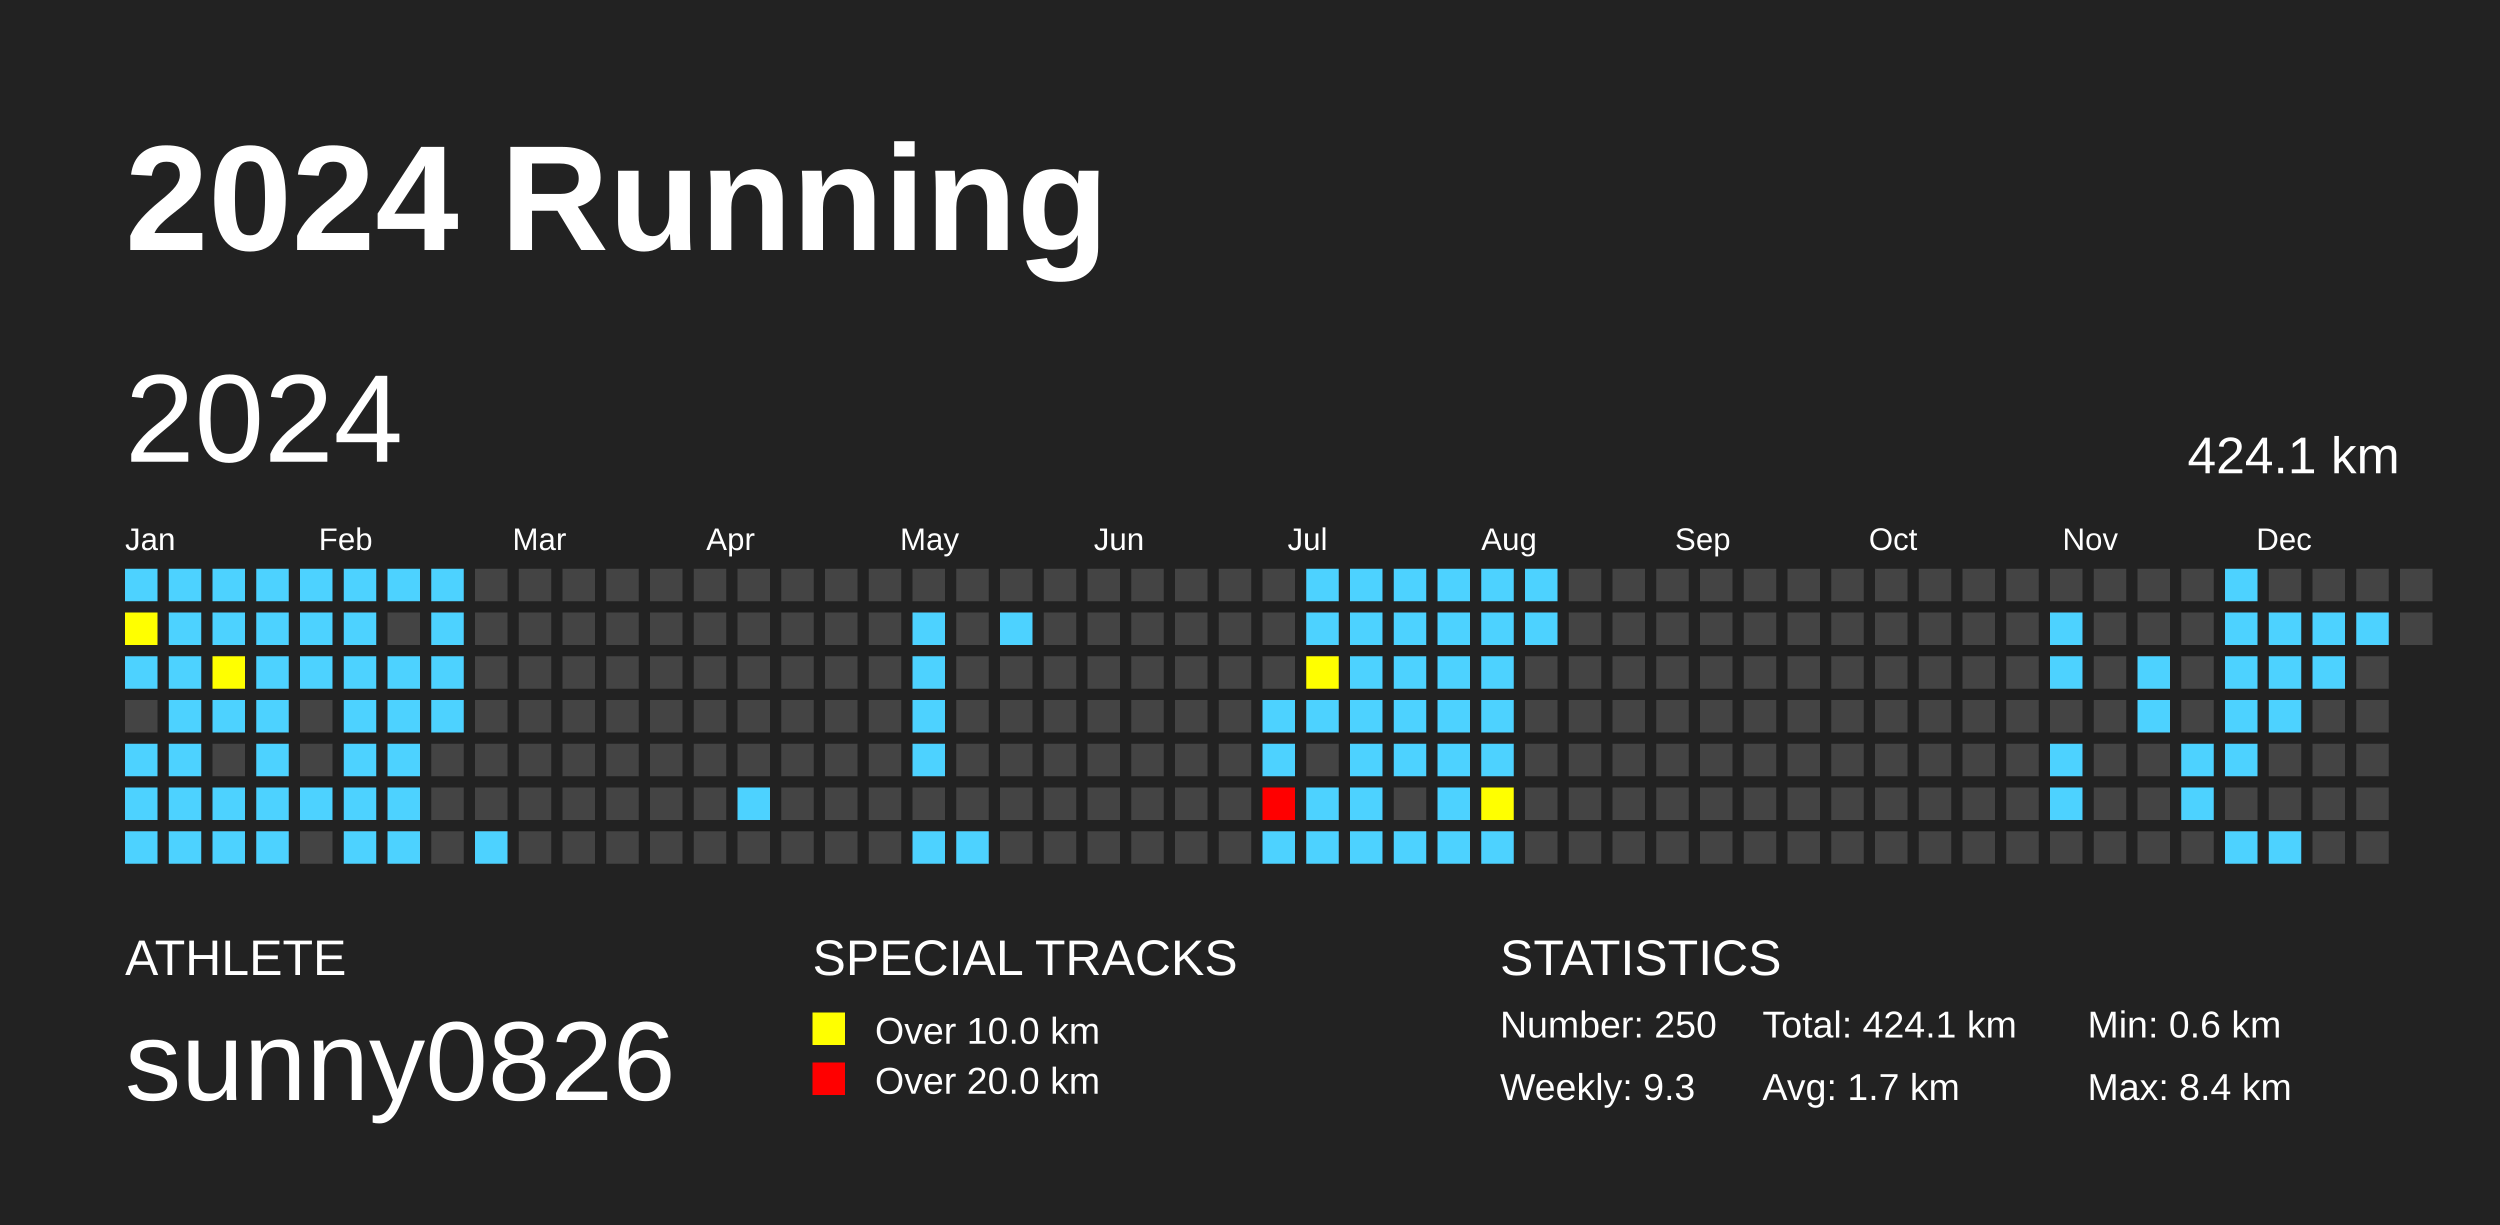
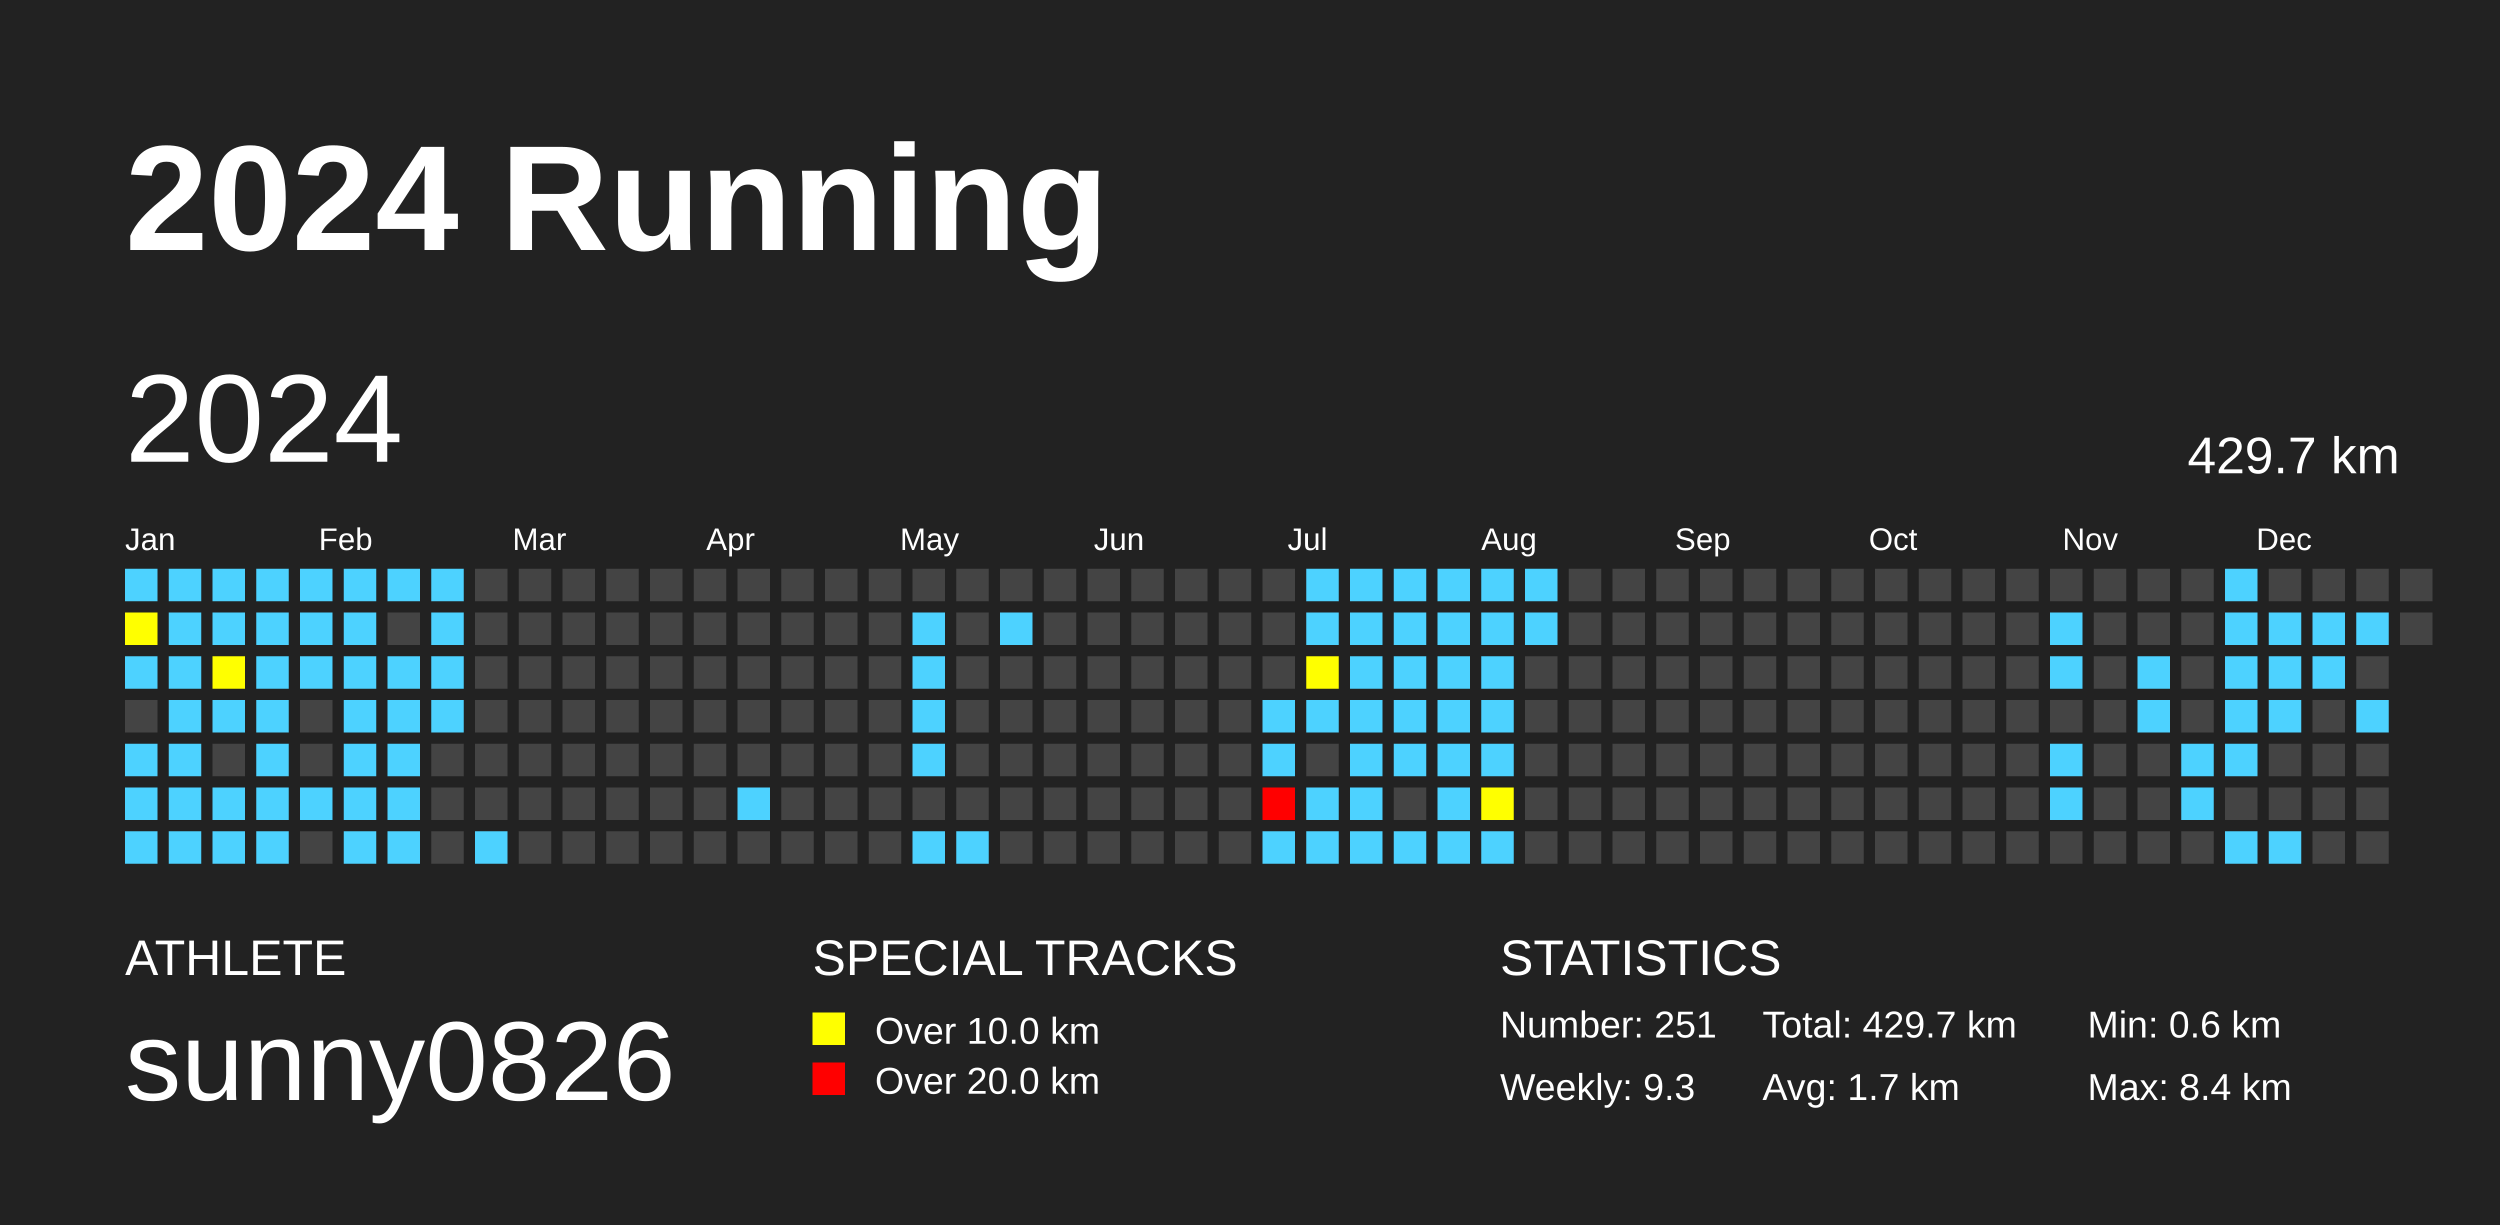
<svg xmlns="http://www.w3.org/2000/svg" baseProfile="full" height="98mm" version="1.1" viewBox="0,0,200,98" width="200mm">
  <defs />
  <rect fill="#222222" height="98" width="200" x="0" y="0" />
  <text fill="#FFFFFF" style="font-size:12px; font-family:Arial; font-weight:bold;" x="10" y="20">2024 Running</text>
  <text fill="#FFFFFF" style="font-size:4px; font-family:Arial" x="10" y="78">ATHLETE</text>
  <text fill="#FFFFFF" style="font-size:9px; font-family:Arial" x="10" y="88">sunny0826</text>
  <text fill="#FFFFFF" style="font-size:4px; font-family:Arial" x="65" y="78">SPECIAL TRACKS</text>
  <rect fill="yellow" height="2.6" width="2.6" x="65" y="81" />
  <text fill="#FFFFFF" style="font-size:3px; font-family:Arial" x="70" y="83.5">Over 10.0 km</text>
  <rect fill="red" height="2.6" width="2.6" x="65" y="85" />
  <text fill="#FFFFFF" style="font-size:3px; font-family:Arial" x="70" y="87.5">Over 20.0 km</text>
  <text fill="#FFFFFF" style="font-size:4px; font-family:Arial" x="120" y="78">STATISTICS</text>
-   <text fill="#FFFFFF" style="font-size:3px; font-family:Arial" x="120" y="83">Number: 250</text>
+   <text fill="#FFFFFF" style="font-size:3px; font-family:Arial" x="120" y="83">Number: 251</text>
  <text fill="#FFFFFF" style="font-size:3px; font-family:Arial" x="120" y="88">Weekly: 9.3</text>
-   <text fill="#FFFFFF" style="font-size:3px; font-family:Arial" x="141" y="83">Total: 424.1 km</text>
+   <text fill="#FFFFFF" style="font-size:3px; font-family:Arial" x="141" y="83">Total: 429.7 km</text>
  <text fill="#FFFFFF" style="font-size:3px; font-family:Arial" x="141" y="88">Avg: 1.7 km</text>
  <text fill="#FFFFFF" style="font-size:3px; font-family:Arial" x="167" y="83">Min: 0.6 km</text>
  <text fill="#FFFFFF" style="font-size:3px; font-family:Arial" x="167" y="88">Max: 8.4 km</text>
  <text dominant-baseline="hanging" fill="#FFFFFF" style="font-size:10.0px; font-family:Arial;" x="10" y="30">2024</text>
-   <text dominant-baseline="hanging" fill="#FFFFFF" style="font-size:4.125px; font-family:Arial;" x="175" y="35">424.1 km</text>
+   <text dominant-baseline="hanging" fill="#FFFFFF" style="font-size:4.125px; font-family:Arial;" x="175" y="35">429.7 km</text>
  <text fill="#FFFFFF" style="font-size:2.5px; font-family:Arial" x="10.0" y="44">Jan</text>
  <text fill="#FFFFFF" style="font-size:2.5px; font-family:Arial" x="25.5" y="44">Feb</text>
  <text fill="#FFFFFF" style="font-size:2.5px; font-family:Arial" x="41.0" y="44">Mar</text>
  <text fill="#FFFFFF" style="font-size:2.5px; font-family:Arial" x="56.5" y="44">Apr</text>
  <text fill="#FFFFFF" style="font-size:2.5px; font-family:Arial" x="72.0" y="44">May</text>
  <text fill="#FFFFFF" style="font-size:2.5px; font-family:Arial" x="87.5" y="44">Jun</text>
  <text fill="#FFFFFF" style="font-size:2.5px; font-family:Arial" x="103.0" y="44">Jul</text>
  <text fill="#FFFFFF" style="font-size:2.5px; font-family:Arial" x="118.5" y="44">Aug</text>
  <text fill="#FFFFFF" style="font-size:2.5px; font-family:Arial" x="134.0" y="44">Sep</text>
  <text fill="#FFFFFF" style="font-size:2.5px; font-family:Arial" x="149.5" y="44">Oct</text>
  <text fill="#FFFFFF" style="font-size:2.5px; font-family:Arial" x="165.0" y="44">Nov</text>
  <text fill="#FFFFFF" style="font-size:2.5px; font-family:Arial" x="180.5" y="44">Dec</text>
  <rect fill="#4DD2FF" height="2.6" width="2.6" x="10.0" y="45.5" />
  <rect fill="yellow" height="2.6" width="2.6" x="10.0" y="49.0" />
  <rect fill="#4DD2FF" height="2.6" width="2.6" x="10.0" y="52.5" />
  <rect fill="#444444" height="2.6" width="2.6" x="10.0" y="56.0" />
  <rect fill="#4DD2FF" height="2.6" width="2.6" x="10.0" y="59.5" />
  <rect fill="#4DD2FF" height="2.6" width="2.6" x="10.0" y="63.0" />
  <rect fill="#4DD2FF" height="2.6" width="2.6" x="10.0" y="66.5" />
  <rect fill="#4DD2FF" height="2.6" width="2.6" x="13.5" y="45.5" />
  <rect fill="#4DD2FF" height="2.6" width="2.6" x="13.5" y="49.0" />
  <rect fill="#4DD2FF" height="2.6" width="2.6" x="13.5" y="52.5" />
  <rect fill="#4DD2FF" height="2.6" width="2.6" x="13.5" y="56.0" />
  <rect fill="#4DD2FF" height="2.6" width="2.6" x="13.5" y="59.5" />
  <rect fill="#4DD2FF" height="2.6" width="2.6" x="13.5" y="63.0" />
  <rect fill="#4DD2FF" height="2.6" width="2.6" x="13.5" y="66.5" />
  <rect fill="#4DD2FF" height="2.6" width="2.6" x="17.0" y="45.5" />
  <rect fill="#4DD2FF" height="2.6" width="2.6" x="17.0" y="49.0" />
  <rect fill="yellow" height="2.6" width="2.6" x="17.0" y="52.5" />
  <rect fill="#4DD2FF" height="2.6" width="2.6" x="17.0" y="56.0" />
  <rect fill="#444444" height="2.6" width="2.6" x="17.0" y="59.5" />
  <rect fill="#4DD2FF" height="2.6" width="2.6" x="17.0" y="63.0" />
  <rect fill="#4DD2FF" height="2.6" width="2.6" x="17.0" y="66.5" />
  <rect fill="#4DD2FF" height="2.6" width="2.6" x="20.5" y="45.5" />
  <rect fill="#4DD2FF" height="2.6" width="2.6" x="20.5" y="49.0" />
  <rect fill="#4DD2FF" height="2.6" width="2.6" x="20.5" y="52.5" />
  <rect fill="#4DD2FF" height="2.6" width="2.6" x="20.5" y="56.0" />
  <rect fill="#4DD2FF" height="2.6" width="2.6" x="20.5" y="59.5" />
  <rect fill="#4DD2FF" height="2.6" width="2.6" x="20.5" y="63.0" />
  <rect fill="#4DD2FF" height="2.6" width="2.6" x="20.5" y="66.5" />
  <rect fill="#4DD2FF" height="2.6" width="2.6" x="24.0" y="45.5" />
  <rect fill="#4DD2FF" height="2.6" width="2.6" x="24.0" y="49.0" />
  <rect fill="#4DD2FF" height="2.6" width="2.6" x="24.0" y="52.5" />
  <rect fill="#444444" height="2.6" width="2.6" x="24.0" y="56.0" />
  <rect fill="#444444" height="2.6" width="2.6" x="24.0" y="59.5" />
  <rect fill="#4DD2FF" height="2.6" width="2.6" x="24.0" y="63.0" />
  <rect fill="#444444" height="2.6" width="2.6" x="24.0" y="66.5" />
  <rect fill="#4DD2FF" height="2.6" width="2.6" x="27.5" y="45.5" />
  <rect fill="#4DD2FF" height="2.6" width="2.6" x="27.5" y="49.0" />
  <rect fill="#4DD2FF" height="2.6" width="2.6" x="27.5" y="52.5" />
  <rect fill="#4DD2FF" height="2.6" width="2.6" x="27.5" y="56.0" />
  <rect fill="#4DD2FF" height="2.6" width="2.6" x="27.5" y="59.5" />
  <rect fill="#4DD2FF" height="2.6" width="2.6" x="27.5" y="63.0" />
  <rect fill="#4DD2FF" height="2.6" width="2.6" x="27.5" y="66.5" />
  <rect fill="#4DD2FF" height="2.6" width="2.6" x="31.0" y="45.5" />
  <rect fill="#444444" height="2.6" width="2.6" x="31.0" y="49.0" />
  <rect fill="#4DD2FF" height="2.6" width="2.6" x="31.0" y="52.5" />
  <rect fill="#4DD2FF" height="2.6" width="2.6" x="31.0" y="56.0" />
  <rect fill="#4DD2FF" height="2.6" width="2.6" x="31.0" y="59.5" />
  <rect fill="#4DD2FF" height="2.6" width="2.6" x="31.0" y="63.0" />
  <rect fill="#4DD2FF" height="2.6" width="2.6" x="31.0" y="66.5" />
  <rect fill="#4DD2FF" height="2.6" width="2.6" x="34.5" y="45.5" />
  <rect fill="#4DD2FF" height="2.6" width="2.6" x="34.5" y="49.0" />
  <rect fill="#4DD2FF" height="2.6" width="2.6" x="34.5" y="52.5" />
  <rect fill="#4DD2FF" height="2.6" width="2.6" x="34.5" y="56.0" />
  <rect fill="#444444" height="2.6" width="2.6" x="34.5" y="59.5" />
  <rect fill="#444444" height="2.6" width="2.6" x="34.5" y="63.0" />
  <rect fill="#444444" height="2.6" width="2.6" x="34.5" y="66.5" />
  <rect fill="#444444" height="2.6" width="2.6" x="38.0" y="45.5" />
  <rect fill="#444444" height="2.6" width="2.6" x="38.0" y="49.0" />
  <rect fill="#444444" height="2.6" width="2.6" x="38.0" y="52.5" />
  <rect fill="#444444" height="2.6" width="2.6" x="38.0" y="56.0" />
  <rect fill="#444444" height="2.6" width="2.6" x="38.0" y="59.5" />
  <rect fill="#444444" height="2.6" width="2.6" x="38.0" y="63.0" />
  <rect fill="#4DD2FF" height="2.6" width="2.6" x="38.0" y="66.5" />
  <rect fill="#444444" height="2.6" width="2.6" x="41.5" y="45.5" />
  <rect fill="#444444" height="2.6" width="2.6" x="41.5" y="49.0" />
  <rect fill="#444444" height="2.6" width="2.6" x="41.5" y="52.5" />
  <rect fill="#444444" height="2.6" width="2.6" x="41.5" y="56.0" />
  <rect fill="#444444" height="2.6" width="2.6" x="41.5" y="59.5" />
  <rect fill="#444444" height="2.6" width="2.6" x="41.5" y="63.0" />
  <rect fill="#444444" height="2.6" width="2.6" x="41.5" y="66.5" />
  <rect fill="#444444" height="2.6" width="2.6" x="45.0" y="45.5" />
  <rect fill="#444444" height="2.6" width="2.6" x="45.0" y="49.0" />
  <rect fill="#444444" height="2.6" width="2.6" x="45.0" y="52.5" />
  <rect fill="#444444" height="2.6" width="2.6" x="45.0" y="56.0" />
  <rect fill="#444444" height="2.6" width="2.6" x="45.0" y="59.5" />
  <rect fill="#444444" height="2.6" width="2.6" x="45.0" y="63.0" />
  <rect fill="#444444" height="2.6" width="2.6" x="45.0" y="66.5" />
  <rect fill="#444444" height="2.6" width="2.6" x="48.5" y="45.5" />
  <rect fill="#444444" height="2.6" width="2.6" x="48.5" y="49.0" />
  <rect fill="#444444" height="2.6" width="2.6" x="48.5" y="52.5" />
  <rect fill="#444444" height="2.6" width="2.6" x="48.5" y="56.0" />
  <rect fill="#444444" height="2.6" width="2.6" x="48.5" y="59.5" />
  <rect fill="#444444" height="2.6" width="2.6" x="48.5" y="63.0" />
  <rect fill="#444444" height="2.6" width="2.6" x="48.5" y="66.5" />
  <rect fill="#444444" height="2.6" width="2.6" x="52.0" y="45.5" />
  <rect fill="#444444" height="2.6" width="2.6" x="52.0" y="49.0" />
  <rect fill="#444444" height="2.6" width="2.6" x="52.0" y="52.5" />
  <rect fill="#444444" height="2.6" width="2.6" x="52.0" y="56.0" />
  <rect fill="#444444" height="2.6" width="2.6" x="52.0" y="59.5" />
  <rect fill="#444444" height="2.6" width="2.6" x="52.0" y="63.0" />
  <rect fill="#444444" height="2.6" width="2.6" x="52.0" y="66.5" />
  <rect fill="#444444" height="2.6" width="2.6" x="55.5" y="45.5" />
  <rect fill="#444444" height="2.6" width="2.6" x="55.5" y="49.0" />
  <rect fill="#444444" height="2.6" width="2.6" x="55.5" y="52.5" />
  <rect fill="#444444" height="2.6" width="2.6" x="55.5" y="56.0" />
  <rect fill="#444444" height="2.6" width="2.6" x="55.5" y="59.5" />
  <rect fill="#444444" height="2.6" width="2.6" x="55.5" y="63.0" />
  <rect fill="#444444" height="2.6" width="2.6" x="55.5" y="66.5" />
  <rect fill="#444444" height="2.6" width="2.6" x="59.0" y="45.5" />
  <rect fill="#444444" height="2.6" width="2.6" x="59.0" y="49.0" />
  <rect fill="#444444" height="2.6" width="2.6" x="59.0" y="52.5" />
  <rect fill="#444444" height="2.6" width="2.6" x="59.0" y="56.0" />
  <rect fill="#444444" height="2.6" width="2.6" x="59.0" y="59.5" />
  <rect fill="#4DD2FF" height="2.6" width="2.6" x="59.0" y="63.0" />
  <rect fill="#444444" height="2.6" width="2.6" x="59.0" y="66.5" />
  <rect fill="#444444" height="2.6" width="2.6" x="62.5" y="45.5" />
  <rect fill="#444444" height="2.6" width="2.6" x="62.5" y="49.0" />
  <rect fill="#444444" height="2.6" width="2.6" x="62.5" y="52.5" />
  <rect fill="#444444" height="2.6" width="2.6" x="62.5" y="56.0" />
  <rect fill="#444444" height="2.6" width="2.6" x="62.5" y="59.5" />
  <rect fill="#444444" height="2.6" width="2.6" x="62.5" y="63.0" />
  <rect fill="#444444" height="2.6" width="2.6" x="62.5" y="66.5" />
  <rect fill="#444444" height="2.6" width="2.6" x="66.0" y="45.5" />
  <rect fill="#444444" height="2.6" width="2.6" x="66.0" y="49.0" />
  <rect fill="#444444" height="2.6" width="2.6" x="66.0" y="52.5" />
  <rect fill="#444444" height="2.6" width="2.6" x="66.0" y="56.0" />
  <rect fill="#444444" height="2.6" width="2.6" x="66.0" y="59.5" />
  <rect fill="#444444" height="2.6" width="2.6" x="66.0" y="63.0" />
  <rect fill="#444444" height="2.6" width="2.6" x="66.0" y="66.5" />
  <rect fill="#444444" height="2.6" width="2.6" x="69.5" y="45.5" />
  <rect fill="#444444" height="2.6" width="2.6" x="69.5" y="49.0" />
  <rect fill="#444444" height="2.6" width="2.6" x="69.5" y="52.5" />
  <rect fill="#444444" height="2.6" width="2.6" x="69.5" y="56.0" />
  <rect fill="#444444" height="2.6" width="2.6" x="69.5" y="59.5" />
  <rect fill="#444444" height="2.6" width="2.6" x="69.5" y="63.0" />
  <rect fill="#444444" height="2.6" width="2.6" x="69.5" y="66.5" />
  <rect fill="#444444" height="2.6" width="2.6" x="73.0" y="45.5" />
  <rect fill="#4DD2FF" height="2.6" width="2.6" x="73.0" y="49.0" />
  <rect fill="#4DD2FF" height="2.6" width="2.6" x="73.0" y="52.5" />
  <rect fill="#4DD2FF" height="2.6" width="2.6" x="73.0" y="56.0" />
  <rect fill="#4DD2FF" height="2.6" width="2.6" x="73.0" y="59.5" />
  <rect fill="#444444" height="2.6" width="2.6" x="73.0" y="63.0" />
  <rect fill="#4DD2FF" height="2.6" width="2.6" x="73.0" y="66.5" />
  <rect fill="#444444" height="2.6" width="2.6" x="76.5" y="45.5" />
  <rect fill="#444444" height="2.6" width="2.6" x="76.5" y="49.0" />
  <rect fill="#444444" height="2.6" width="2.6" x="76.5" y="52.5" />
  <rect fill="#444444" height="2.6" width="2.6" x="76.5" y="56.0" />
  <rect fill="#444444" height="2.6" width="2.6" x="76.5" y="59.5" />
  <rect fill="#444444" height="2.6" width="2.6" x="76.5" y="63.0" />
  <rect fill="#4DD2FF" height="2.6" width="2.6" x="76.5" y="66.5" />
  <rect fill="#444444" height="2.6" width="2.6" x="80.0" y="45.5" />
  <rect fill="#4DD2FF" height="2.6" width="2.6" x="80.0" y="49.0" />
  <rect fill="#444444" height="2.6" width="2.6" x="80.0" y="52.5" />
  <rect fill="#444444" height="2.6" width="2.6" x="80.0" y="56.0" />
  <rect fill="#444444" height="2.6" width="2.6" x="80.0" y="59.5" />
  <rect fill="#444444" height="2.6" width="2.6" x="80.0" y="63.0" />
  <rect fill="#444444" height="2.6" width="2.6" x="80.0" y="66.5" />
  <rect fill="#444444" height="2.6" width="2.6" x="83.5" y="45.5" />
  <rect fill="#444444" height="2.6" width="2.6" x="83.5" y="49.0" />
  <rect fill="#444444" height="2.6" width="2.6" x="83.5" y="52.5" />
  <rect fill="#444444" height="2.6" width="2.6" x="83.5" y="56.0" />
  <rect fill="#444444" height="2.6" width="2.6" x="83.5" y="59.5" />
  <rect fill="#444444" height="2.6" width="2.6" x="83.5" y="63.0" />
  <rect fill="#444444" height="2.6" width="2.6" x="83.5" y="66.5" />
  <rect fill="#444444" height="2.6" width="2.6" x="87.0" y="45.5" />
  <rect fill="#444444" height="2.6" width="2.6" x="87.0" y="49.0" />
  <rect fill="#444444" height="2.6" width="2.6" x="87.0" y="52.5" />
  <rect fill="#444444" height="2.6" width="2.6" x="87.0" y="56.0" />
  <rect fill="#444444" height="2.6" width="2.6" x="87.0" y="59.5" />
  <rect fill="#444444" height="2.6" width="2.6" x="87.0" y="63.0" />
  <rect fill="#444444" height="2.6" width="2.6" x="87.0" y="66.5" />
  <rect fill="#444444" height="2.6" width="2.6" x="90.5" y="45.5" />
  <rect fill="#444444" height="2.6" width="2.6" x="90.5" y="49.0" />
  <rect fill="#444444" height="2.6" width="2.6" x="90.5" y="52.5" />
  <rect fill="#444444" height="2.6" width="2.6" x="90.5" y="56.0" />
  <rect fill="#444444" height="2.6" width="2.6" x="90.5" y="59.5" />
  <rect fill="#444444" height="2.6" width="2.6" x="90.5" y="63.0" />
  <rect fill="#444444" height="2.6" width="2.6" x="90.5" y="66.5" />
  <rect fill="#444444" height="2.6" width="2.6" x="94.0" y="45.5" />
  <rect fill="#444444" height="2.6" width="2.6" x="94.0" y="49.0" />
  <rect fill="#444444" height="2.6" width="2.6" x="94.0" y="52.5" />
  <rect fill="#444444" height="2.6" width="2.6" x="94.0" y="56.0" />
  <rect fill="#444444" height="2.6" width="2.6" x="94.0" y="59.5" />
  <rect fill="#444444" height="2.6" width="2.6" x="94.0" y="63.0" />
  <rect fill="#444444" height="2.6" width="2.6" x="94.0" y="66.5" />
  <rect fill="#444444" height="2.6" width="2.6" x="97.5" y="45.5" />
  <rect fill="#444444" height="2.6" width="2.6" x="97.5" y="49.0" />
  <rect fill="#444444" height="2.6" width="2.6" x="97.5" y="52.5" />
  <rect fill="#444444" height="2.6" width="2.6" x="97.5" y="56.0" />
  <rect fill="#444444" height="2.6" width="2.6" x="97.5" y="59.5" />
  <rect fill="#444444" height="2.6" width="2.6" x="97.5" y="63.0" />
  <rect fill="#444444" height="2.6" width="2.6" x="97.5" y="66.5" />
  <rect fill="#444444" height="2.6" width="2.6" x="101.0" y="45.5" />
  <rect fill="#444444" height="2.6" width="2.6" x="101.0" y="49.0" />
  <rect fill="#444444" height="2.6" width="2.6" x="101.0" y="52.5" />
  <rect fill="#4DD2FF" height="2.6" width="2.6" x="101.0" y="56.0" />
  <rect fill="#4DD2FF" height="2.6" width="2.6" x="101.0" y="59.5" />
  <rect fill="red" height="2.6" width="2.6" x="101.0" y="63.0" />
  <rect fill="#4DD2FF" height="2.6" width="2.6" x="101.0" y="66.5" />
  <rect fill="#4DD2FF" height="2.6" width="2.6" x="104.5" y="45.5" />
  <rect fill="#4DD2FF" height="2.6" width="2.6" x="104.5" y="49.0" />
  <rect fill="yellow" height="2.6" width="2.6" x="104.5" y="52.5" />
  <rect fill="#4DD2FF" height="2.6" width="2.6" x="104.5" y="56.0" />
  <rect fill="#444444" height="2.6" width="2.6" x="104.5" y="59.5" />
  <rect fill="#4DD2FF" height="2.6" width="2.6" x="104.5" y="63.0" />
  <rect fill="#4DD2FF" height="2.6" width="2.6" x="104.5" y="66.5" />
  <rect fill="#4DD2FF" height="2.6" width="2.6" x="108.0" y="45.5" />
  <rect fill="#4DD2FF" height="2.6" width="2.6" x="108.0" y="49.0" />
  <rect fill="#4DD2FF" height="2.6" width="2.6" x="108.0" y="52.5" />
  <rect fill="#4DD2FF" height="2.6" width="2.6" x="108.0" y="56.0" />
  <rect fill="#4DD2FF" height="2.6" width="2.6" x="108.0" y="59.5" />
  <rect fill="#4DD2FF" height="2.6" width="2.6" x="108.0" y="63.0" />
  <rect fill="#4DD2FF" height="2.6" width="2.6" x="108.0" y="66.5" />
  <rect fill="#4DD2FF" height="2.6" width="2.6" x="111.5" y="45.5" />
  <rect fill="#4DD2FF" height="2.6" width="2.6" x="111.5" y="49.0" />
  <rect fill="#4DD2FF" height="2.6" width="2.6" x="111.5" y="52.5" />
  <rect fill="#4DD2FF" height="2.6" width="2.6" x="111.5" y="56.0" />
  <rect fill="#4DD2FF" height="2.6" width="2.6" x="111.5" y="59.5" />
  <rect fill="#444444" height="2.6" width="2.6" x="111.5" y="63.0" />
  <rect fill="#4DD2FF" height="2.6" width="2.6" x="111.5" y="66.5" />
  <rect fill="#4DD2FF" height="2.6" width="2.6" x="115.0" y="45.5" />
  <rect fill="#4DD2FF" height="2.6" width="2.6" x="115.0" y="49.0" />
  <rect fill="#4DD2FF" height="2.6" width="2.6" x="115.0" y="52.5" />
  <rect fill="#4DD2FF" height="2.6" width="2.6" x="115.0" y="56.0" />
  <rect fill="#4DD2FF" height="2.6" width="2.6" x="115.0" y="59.5" />
  <rect fill="#4DD2FF" height="2.6" width="2.6" x="115.0" y="63.0" />
  <rect fill="#4DD2FF" height="2.6" width="2.6" x="115.0" y="66.5" />
  <rect fill="#4DD2FF" height="2.6" width="2.6" x="118.5" y="45.5" />
  <rect fill="#4DD2FF" height="2.6" width="2.6" x="118.5" y="49.0" />
  <rect fill="#4DD2FF" height="2.6" width="2.6" x="118.5" y="52.5" />
  <rect fill="#4DD2FF" height="2.6" width="2.6" x="118.5" y="56.0" />
  <rect fill="#4DD2FF" height="2.6" width="2.6" x="118.5" y="59.5" />
  <rect fill="yellow" height="2.6" width="2.6" x="118.5" y="63.0" />
  <rect fill="#4DD2FF" height="2.6" width="2.6" x="118.5" y="66.5" />
  <rect fill="#4DD2FF" height="2.6" width="2.6" x="122.0" y="45.5" />
  <rect fill="#4DD2FF" height="2.6" width="2.6" x="122.0" y="49.0" />
  <rect fill="#444444" height="2.6" width="2.6" x="122.0" y="52.5" />
  <rect fill="#444444" height="2.6" width="2.6" x="122.0" y="56.0" />
  <rect fill="#444444" height="2.6" width="2.6" x="122.0" y="59.5" />
  <rect fill="#444444" height="2.6" width="2.6" x="122.0" y="63.0" />
  <rect fill="#444444" height="2.6" width="2.6" x="122.0" y="66.5" />
  <rect fill="#444444" height="2.6" width="2.6" x="125.5" y="45.5" />
  <rect fill="#444444" height="2.6" width="2.6" x="125.5" y="49.0" />
  <rect fill="#444444" height="2.6" width="2.6" x="125.5" y="52.5" />
  <rect fill="#444444" height="2.6" width="2.6" x="125.5" y="56.0" />
  <rect fill="#444444" height="2.6" width="2.6" x="125.5" y="59.5" />
  <rect fill="#444444" height="2.6" width="2.6" x="125.5" y="63.0" />
  <rect fill="#444444" height="2.6" width="2.6" x="125.5" y="66.5" />
  <rect fill="#444444" height="2.6" width="2.6" x="129.0" y="45.5" />
  <rect fill="#444444" height="2.6" width="2.6" x="129.0" y="49.0" />
  <rect fill="#444444" height="2.6" width="2.6" x="129.0" y="52.5" />
  <rect fill="#444444" height="2.6" width="2.6" x="129.0" y="56.0" />
  <rect fill="#444444" height="2.6" width="2.6" x="129.0" y="59.5" />
  <rect fill="#444444" height="2.6" width="2.6" x="129.0" y="63.0" />
  <rect fill="#444444" height="2.6" width="2.6" x="129.0" y="66.5" />
  <rect fill="#444444" height="2.6" width="2.6" x="132.5" y="45.5" />
  <rect fill="#444444" height="2.6" width="2.6" x="132.5" y="49.0" />
  <rect fill="#444444" height="2.6" width="2.6" x="132.5" y="52.5" />
  <rect fill="#444444" height="2.6" width="2.6" x="132.5" y="56.0" />
  <rect fill="#444444" height="2.6" width="2.6" x="132.5" y="59.5" />
  <rect fill="#444444" height="2.6" width="2.6" x="132.5" y="63.0" />
  <rect fill="#444444" height="2.6" width="2.6" x="132.5" y="66.5" />
  <rect fill="#444444" height="2.6" width="2.6" x="136.0" y="45.5" />
  <rect fill="#444444" height="2.6" width="2.6" x="136.0" y="49.0" />
  <rect fill="#444444" height="2.6" width="2.6" x="136.0" y="52.5" />
  <rect fill="#444444" height="2.6" width="2.6" x="136.0" y="56.0" />
  <rect fill="#444444" height="2.6" width="2.6" x="136.0" y="59.5" />
  <rect fill="#444444" height="2.6" width="2.6" x="136.0" y="63.0" />
  <rect fill="#444444" height="2.6" width="2.6" x="136.0" y="66.5" />
  <rect fill="#444444" height="2.6" width="2.6" x="139.5" y="45.5" />
  <rect fill="#444444" height="2.6" width="2.6" x="139.5" y="49.0" />
  <rect fill="#444444" height="2.6" width="2.6" x="139.5" y="52.5" />
  <rect fill="#444444" height="2.6" width="2.6" x="139.5" y="56.0" />
  <rect fill="#444444" height="2.6" width="2.6" x="139.5" y="59.5" />
  <rect fill="#444444" height="2.6" width="2.6" x="139.5" y="63.0" />
  <rect fill="#444444" height="2.6" width="2.6" x="139.5" y="66.5" />
  <rect fill="#444444" height="2.6" width="2.6" x="143.0" y="45.5" />
  <rect fill="#444444" height="2.6" width="2.6" x="143.0" y="49.0" />
  <rect fill="#444444" height="2.6" width="2.6" x="143.0" y="52.5" />
  <rect fill="#444444" height="2.6" width="2.6" x="143.0" y="56.0" />
  <rect fill="#444444" height="2.6" width="2.6" x="143.0" y="59.5" />
  <rect fill="#444444" height="2.6" width="2.6" x="143.0" y="63.0" />
  <rect fill="#444444" height="2.6" width="2.6" x="143.0" y="66.5" />
  <rect fill="#444444" height="2.6" width="2.6" x="146.5" y="45.5" />
  <rect fill="#444444" height="2.6" width="2.6" x="146.5" y="49.0" />
  <rect fill="#444444" height="2.6" width="2.6" x="146.5" y="52.5" />
  <rect fill="#444444" height="2.6" width="2.6" x="146.5" y="56.0" />
  <rect fill="#444444" height="2.6" width="2.6" x="146.5" y="59.5" />
  <rect fill="#444444" height="2.6" width="2.6" x="146.5" y="63.0" />
  <rect fill="#444444" height="2.6" width="2.6" x="146.5" y="66.5" />
  <rect fill="#444444" height="2.6" width="2.6" x="150.0" y="45.5" />
  <rect fill="#444444" height="2.6" width="2.6" x="150.0" y="49.0" />
  <rect fill="#444444" height="2.6" width="2.6" x="150.0" y="52.5" />
  <rect fill="#444444" height="2.6" width="2.6" x="150.0" y="56.0" />
  <rect fill="#444444" height="2.6" width="2.6" x="150.0" y="59.5" />
  <rect fill="#444444" height="2.6" width="2.6" x="150.0" y="63.0" />
  <rect fill="#444444" height="2.6" width="2.6" x="150.0" y="66.5" />
  <rect fill="#444444" height="2.6" width="2.6" x="153.5" y="45.5" />
  <rect fill="#444444" height="2.6" width="2.6" x="153.5" y="49.0" />
  <rect fill="#444444" height="2.6" width="2.6" x="153.5" y="52.5" />
  <rect fill="#444444" height="2.6" width="2.6" x="153.5" y="56.0" />
  <rect fill="#444444" height="2.6" width="2.6" x="153.5" y="59.5" />
  <rect fill="#444444" height="2.6" width="2.6" x="153.5" y="63.0" />
  <rect fill="#444444" height="2.6" width="2.6" x="153.5" y="66.5" />
  <rect fill="#444444" height="2.6" width="2.6" x="157.0" y="45.5" />
  <rect fill="#444444" height="2.6" width="2.6" x="157.0" y="49.0" />
  <rect fill="#444444" height="2.6" width="2.6" x="157.0" y="52.5" />
  <rect fill="#444444" height="2.6" width="2.6" x="157.0" y="56.0" />
  <rect fill="#444444" height="2.6" width="2.6" x="157.0" y="59.5" />
  <rect fill="#444444" height="2.6" width="2.6" x="157.0" y="63.0" />
  <rect fill="#444444" height="2.6" width="2.6" x="157.0" y="66.5" />
  <rect fill="#444444" height="2.6" width="2.6" x="160.5" y="45.5" />
  <rect fill="#444444" height="2.6" width="2.6" x="160.5" y="49.0" />
  <rect fill="#444444" height="2.6" width="2.6" x="160.5" y="52.5" />
  <rect fill="#444444" height="2.6" width="2.6" x="160.5" y="56.0" />
  <rect fill="#444444" height="2.6" width="2.6" x="160.5" y="59.5" />
  <rect fill="#444444" height="2.6" width="2.6" x="160.5" y="63.0" />
  <rect fill="#444444" height="2.6" width="2.6" x="160.5" y="66.5" />
  <rect fill="#444444" height="2.6" width="2.6" x="164.0" y="45.5" />
  <rect fill="#4DD2FF" height="2.6" width="2.6" x="164.0" y="49.0" />
  <rect fill="#4DD2FF" height="2.6" width="2.6" x="164.0" y="52.5" />
  <rect fill="#444444" height="2.6" width="2.6" x="164.0" y="56.0" />
  <rect fill="#4DD2FF" height="2.6" width="2.6" x="164.0" y="59.5" />
  <rect fill="#4DD2FF" height="2.6" width="2.6" x="164.0" y="63.0" />
  <rect fill="#444444" height="2.6" width="2.6" x="164.0" y="66.5" />
  <rect fill="#444444" height="2.6" width="2.6" x="167.5" y="45.5" />
  <rect fill="#444444" height="2.6" width="2.6" x="167.5" y="49.0" />
  <rect fill="#444444" height="2.6" width="2.6" x="167.5" y="52.5" />
  <rect fill="#444444" height="2.6" width="2.6" x="167.5" y="56.0" />
  <rect fill="#444444" height="2.6" width="2.6" x="167.5" y="59.5" />
  <rect fill="#444444" height="2.6" width="2.6" x="167.5" y="63.0" />
  <rect fill="#444444" height="2.6" width="2.6" x="167.5" y="66.5" />
  <rect fill="#444444" height="2.6" width="2.6" x="171.0" y="45.5" />
  <rect fill="#444444" height="2.6" width="2.6" x="171.0" y="49.0" />
  <rect fill="#4DD2FF" height="2.6" width="2.6" x="171.0" y="52.5" />
  <rect fill="#4DD2FF" height="2.6" width="2.6" x="171.0" y="56.0" />
  <rect fill="#444444" height="2.6" width="2.6" x="171.0" y="59.5" />
  <rect fill="#444444" height="2.6" width="2.6" x="171.0" y="63.0" />
  <rect fill="#444444" height="2.6" width="2.6" x="171.0" y="66.5" />
  <rect fill="#444444" height="2.6" width="2.6" x="174.5" y="45.5" />
  <rect fill="#444444" height="2.6" width="2.6" x="174.5" y="49.0" />
  <rect fill="#444444" height="2.6" width="2.6" x="174.5" y="52.5" />
  <rect fill="#444444" height="2.6" width="2.6" x="174.5" y="56.0" />
  <rect fill="#4DD2FF" height="2.6" width="2.6" x="174.5" y="59.5" />
  <rect fill="#4DD2FF" height="2.6" width="2.6" x="174.5" y="63.0" />
  <rect fill="#444444" height="2.6" width="2.6" x="174.5" y="66.5" />
  <rect fill="#4DD2FF" height="2.6" width="2.6" x="178.0" y="45.5" />
  <rect fill="#4DD2FF" height="2.6" width="2.6" x="178.0" y="49.0" />
  <rect fill="#4DD2FF" height="2.6" width="2.6" x="178.0" y="52.5" />
  <rect fill="#4DD2FF" height="2.6" width="2.6" x="178.0" y="56.0" />
  <rect fill="#4DD2FF" height="2.6" width="2.6" x="178.0" y="59.5" />
  <rect fill="#444444" height="2.6" width="2.6" x="178.0" y="63.0" />
  <rect fill="#4DD2FF" height="2.6" width="2.6" x="178.0" y="66.5" />
  <rect fill="#444444" height="2.6" width="2.6" x="181.5" y="45.5" />
  <rect fill="#4DD2FF" height="2.6" width="2.6" x="181.5" y="49.0" />
  <rect fill="#4DD2FF" height="2.6" width="2.6" x="181.5" y="52.5" />
  <rect fill="#4DD2FF" height="2.6" width="2.6" x="181.5" y="56.0" />
  <rect fill="#444444" height="2.6" width="2.6" x="181.5" y="59.5" />
  <rect fill="#444444" height="2.6" width="2.6" x="181.5" y="63.0" />
  <rect fill="#4DD2FF" height="2.6" width="2.6" x="181.5" y="66.5" />
  <rect fill="#444444" height="2.6" width="2.6" x="185.0" y="45.5" />
  <rect fill="#4DD2FF" height="2.6" width="2.6" x="185.0" y="49.0" />
  <rect fill="#4DD2FF" height="2.6" width="2.6" x="185.0" y="52.5" />
  <rect fill="#444444" height="2.6" width="2.6" x="185.0" y="56.0" />
  <rect fill="#444444" height="2.6" width="2.6" x="185.0" y="59.5" />
  <rect fill="#444444" height="2.6" width="2.6" x="185.0" y="63.0" />
  <rect fill="#444444" height="2.6" width="2.6" x="185.0" y="66.5" />
  <rect fill="#444444" height="2.6" width="2.6" x="188.5" y="45.5" />
  <rect fill="#4DD2FF" height="2.6" width="2.6" x="188.5" y="49.0" />
  <rect fill="#444444" height="2.6" width="2.6" x="188.5" y="52.5" />
-   <rect fill="#444444" height="2.6" width="2.6" x="188.5" y="56.0" />
+   <rect fill="#4DD2FF" height="2.6" width="2.6" x="188.5" y="56.0" />
  <rect fill="#444444" height="2.6" width="2.6" x="188.5" y="59.5" />
  <rect fill="#444444" height="2.6" width="2.6" x="188.5" y="63.0" />
  <rect fill="#444444" height="2.6" width="2.6" x="188.5" y="66.5" />
  <rect fill="#444444" height="2.6" width="2.6" x="192.0" y="45.5" />
  <rect fill="#444444" height="2.6" width="2.6" x="192.0" y="49.0" />
</svg>
